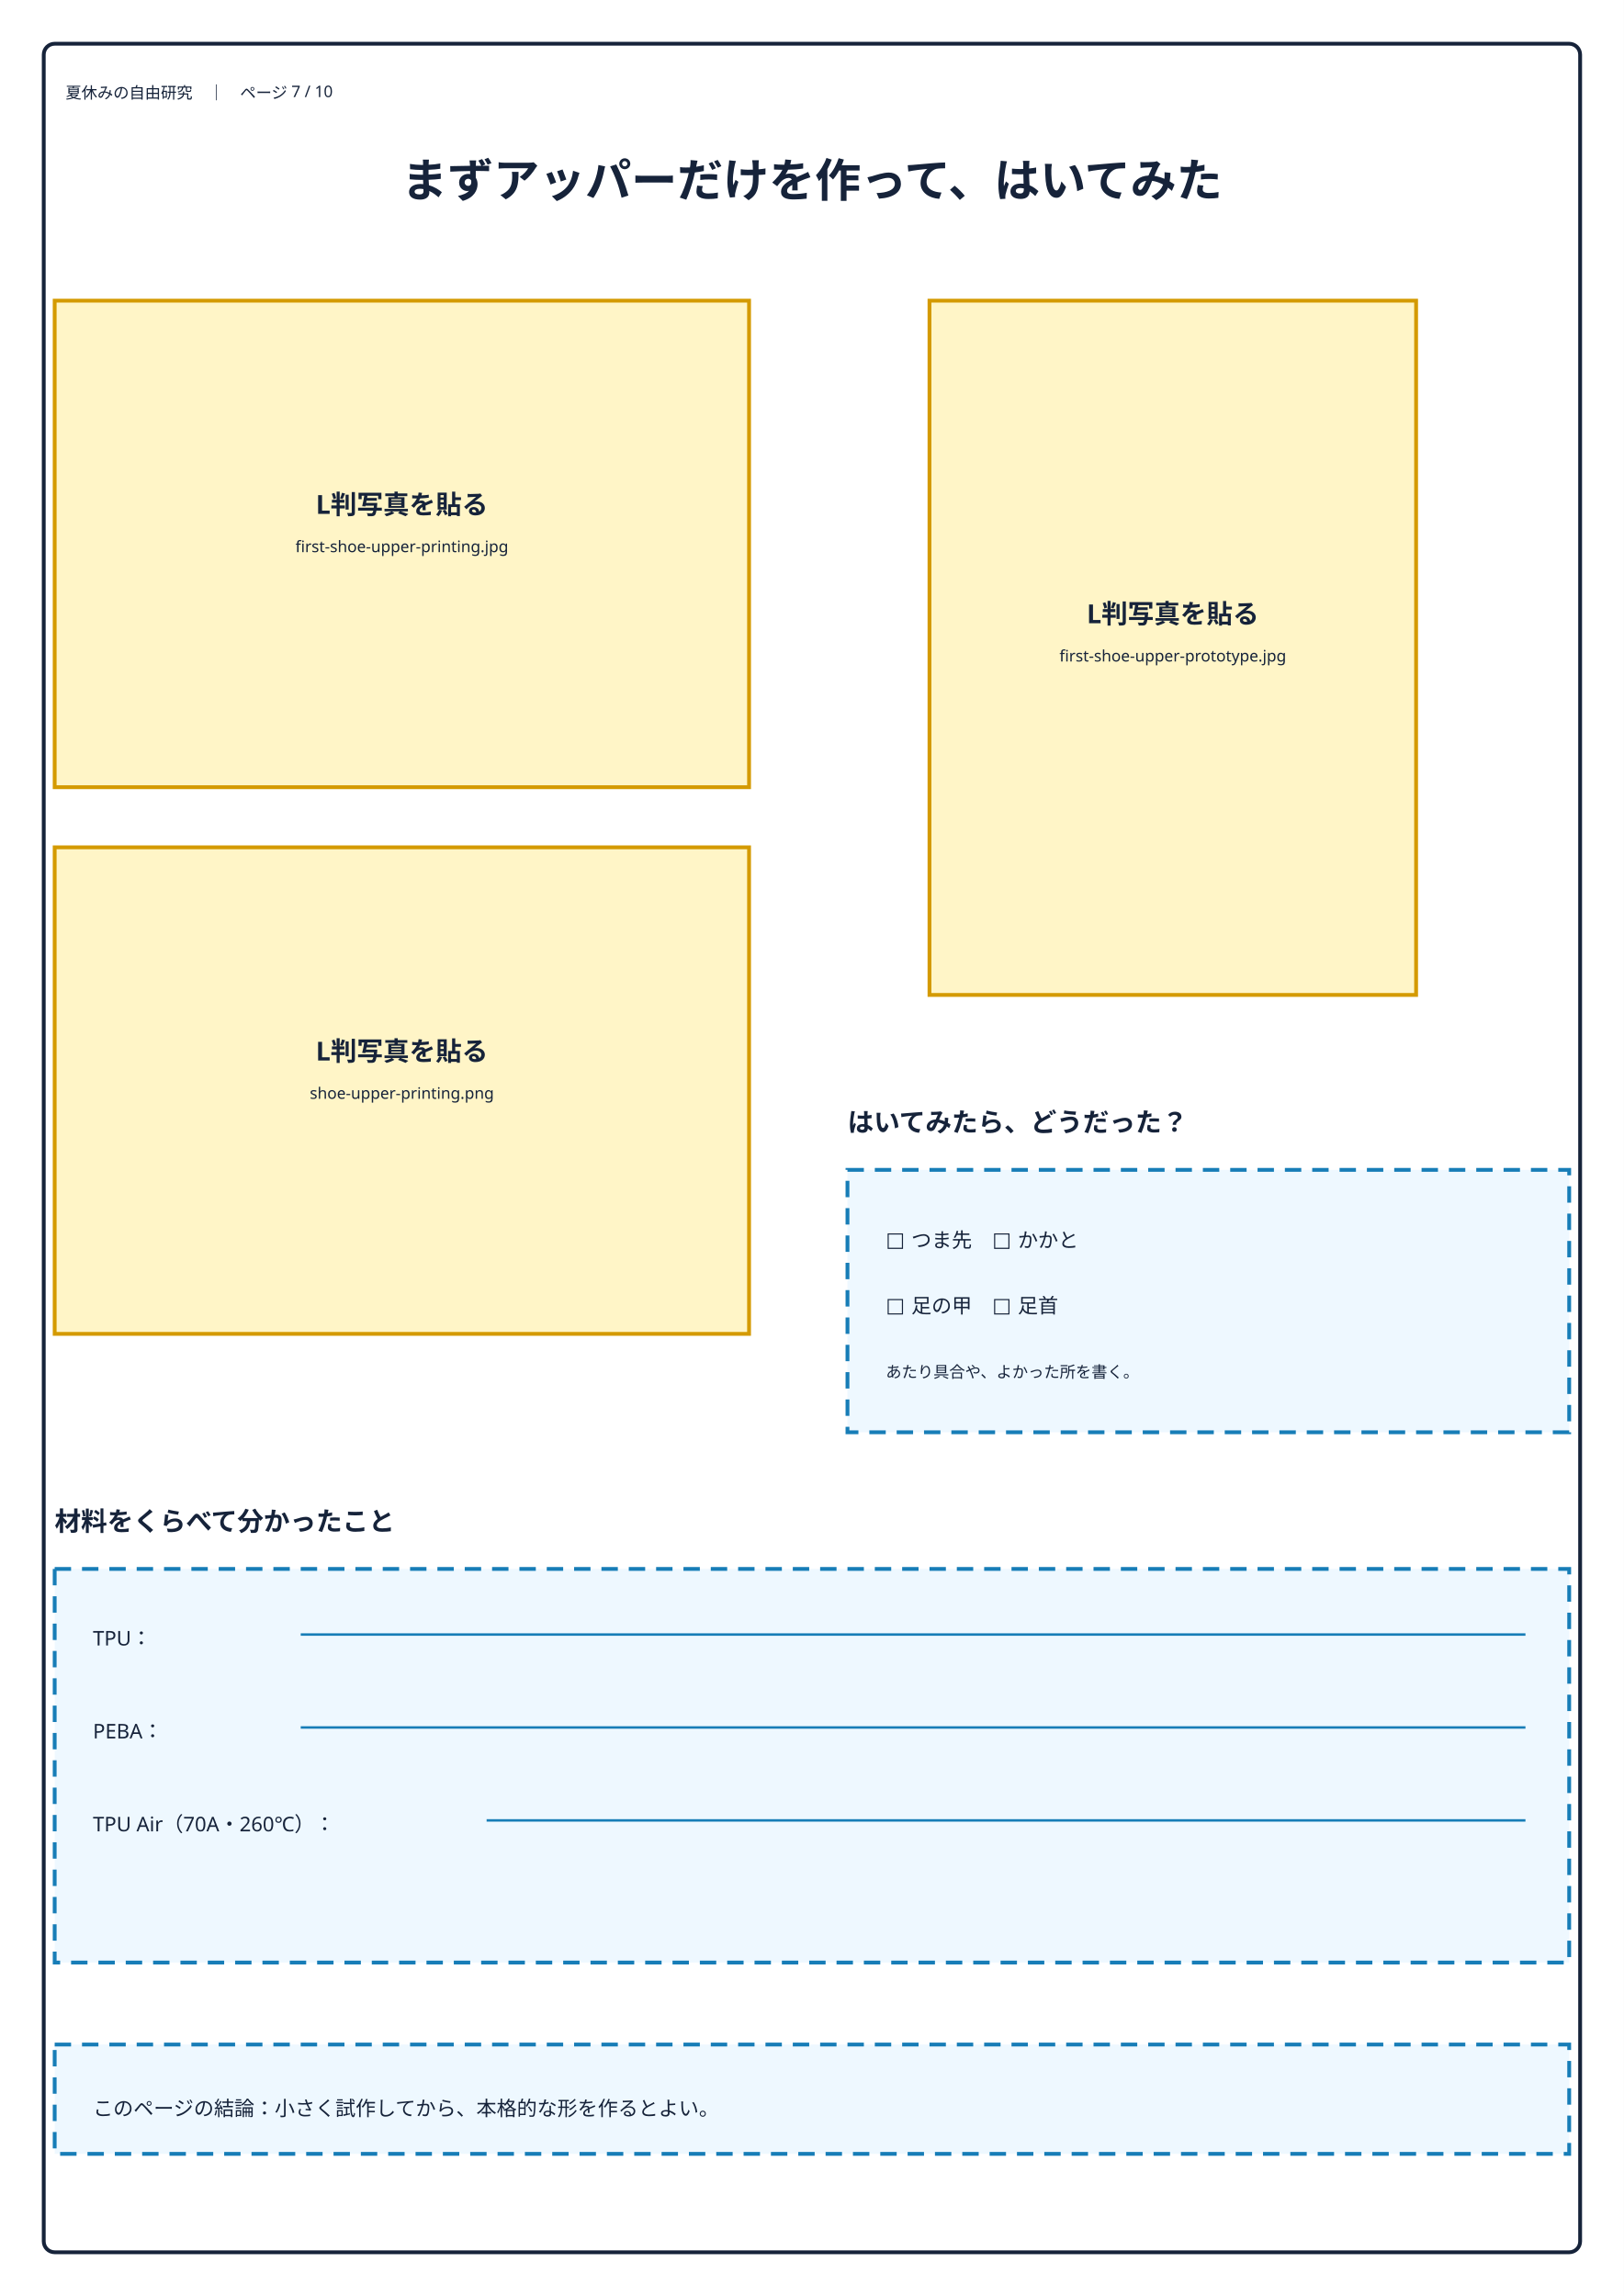
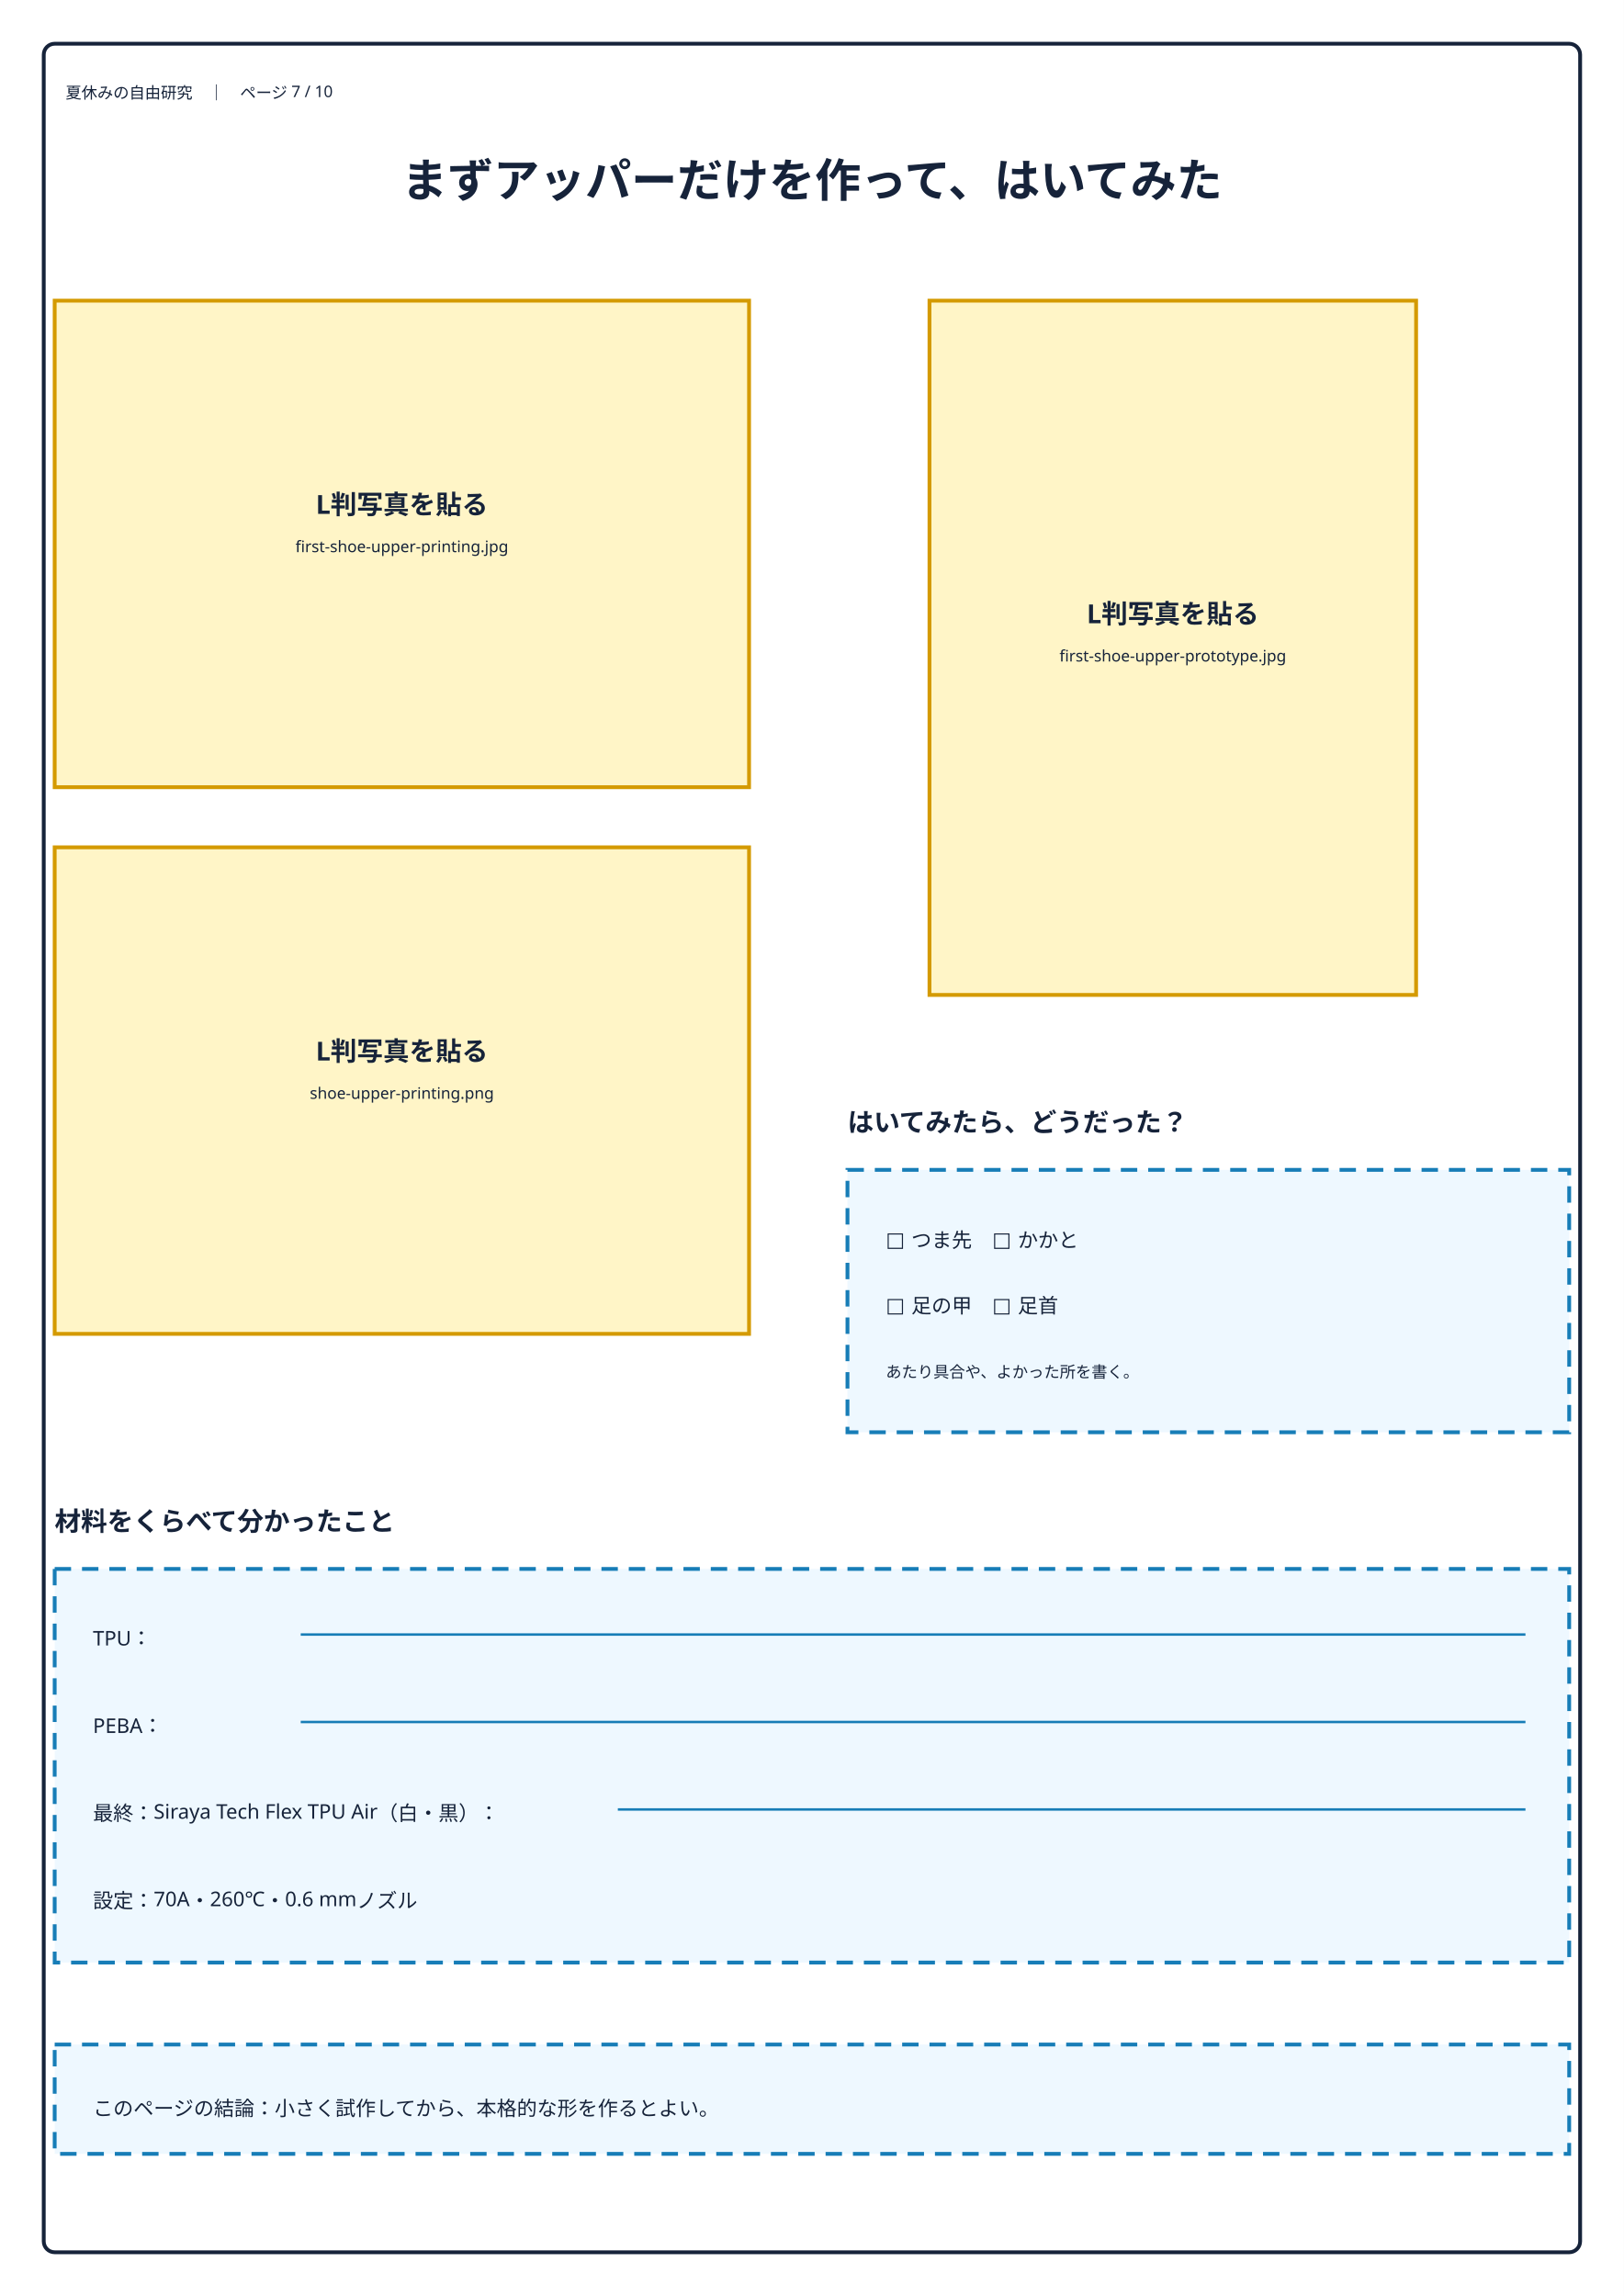
<svg xmlns="http://www.w3.org/2000/svg" width="297mm" height="420mm" viewBox="0 0 297 420" role="img" aria-labelledby="title desc">
  <rect width="297" height="420" fill="#ffffff" />
  <style>text{font-family:'Hiragino Sans','Noto Sans JP',sans-serif;fill:#16233a}.title{font-size:8.4px;font-weight:700}.sub{font-size:4.8px;font-weight:700}.body{font-size:3.7px}.small{font-size:2.9px}.photo{fill:#fff5c7;stroke:#d49a00;stroke-width:.7}.hand{fill:#eef8ff;stroke:#177db7;stroke-width:.7;stroke-dasharray:3 2}.edge{fill:none;stroke:#16233a;stroke-width:.7}.line{stroke:#177db7;stroke-width:.45}</style>
  <rect class="edge" x="8" y="8" width="281" height="404" rx="2" />
  <text class="small" x="12" y="18">夏休みの自由研究　｜　ページ 7 / 10</text>
  <text class="title" x="148.5" y="36" text-anchor="middle">まずアッパーだけを作って、はいてみた</text>
  <g data-source="images/report/first-shoe-upper-printing.jpg" data-print-size="127x89mm" data-orientation="landscape">
    <rect class="photo" x="10" y="55" width="127" height="89" />
    <text class="sub" x="73.5" y="94" text-anchor="middle">L判写真を貼る</text>
    <text class="small" x="73.5" y="101" text-anchor="middle">first-shoe-upper-printing.jpg</text>
  </g>
  <g data-source="images/report/first-shoe-upper-prototype.jpg" data-print-size="89x127mm" data-orientation="portrait">
    <rect class="photo" x="170" y="55" width="89" height="127" />
    <text class="sub" x="214.5" y="114" text-anchor="middle">L判写真を貼る</text>
    <text class="small" x="214.5" y="121" text-anchor="middle">first-shoe-upper-prototype.jpg</text>
  </g>
  <g data-source="images/report/shoe-upper-printing.png" data-print-size="127x89mm" data-orientation="landscape">
    <rect class="photo" x="10" y="155" width="127" height="89" />
    <text class="sub" x="73.5" y="194" text-anchor="middle">L判写真を貼る</text>
    <text class="small" x="73.5" y="201" text-anchor="middle">shoe-upper-printing.png</text>
  </g>
  <text class="sub" x="155" y="207">はいてみたら、どうだった？</text>
  <rect class="hand" x="155" y="214" width="132" height="48" />
  <text class="body" x="162" y="228">□ つま先　□ かかと</text>
  <text class="body" x="162" y="240">□ 足の甲　□ 足首</text>
  <text class="small" x="162" y="252">あたり具合や、よかった所を書く。</text>
  <text class="sub" x="10" y="280">材料をくらべて分かったこと</text>
  <rect class="hand" x="10" y="287" width="277" height="72" />
  <text class="body" x="17" y="301">TPU：</text>
-   <text class="body" x="17" y="318">PEBA：</text>
-   <text class="body" x="17" y="335">TPU Air（70A・260℃）：</text>
+   <text class="body" x="17" y="317">PEBA：</text>
+   <text class="body" x="17" y="333">最終：Siraya Tech Flex TPU Air（白・黒）：</text>
+   <text class="body" x="17" y="349">設定：70A・260℃・0.6 mmノズル</text>
  <line class="line" x1="55" y1="299" x2="279" y2="299" />
-   <line class="line" x1="55" y1="316" x2="279" y2="316" />
-   <line class="line" x1="89" y1="333" x2="279" y2="333" />
+   <line class="line" x1="55" y1="315" x2="279" y2="315" />
+   <line class="line" x1="113" y1="331" x2="279" y2="331" />
  <rect class="hand" x="10" y="374" width="277" height="20" />
  <text class="body" x="17" y="387">このページの結論：小さく試作してから、本格的な形を作るとよい。</text>
</svg>
